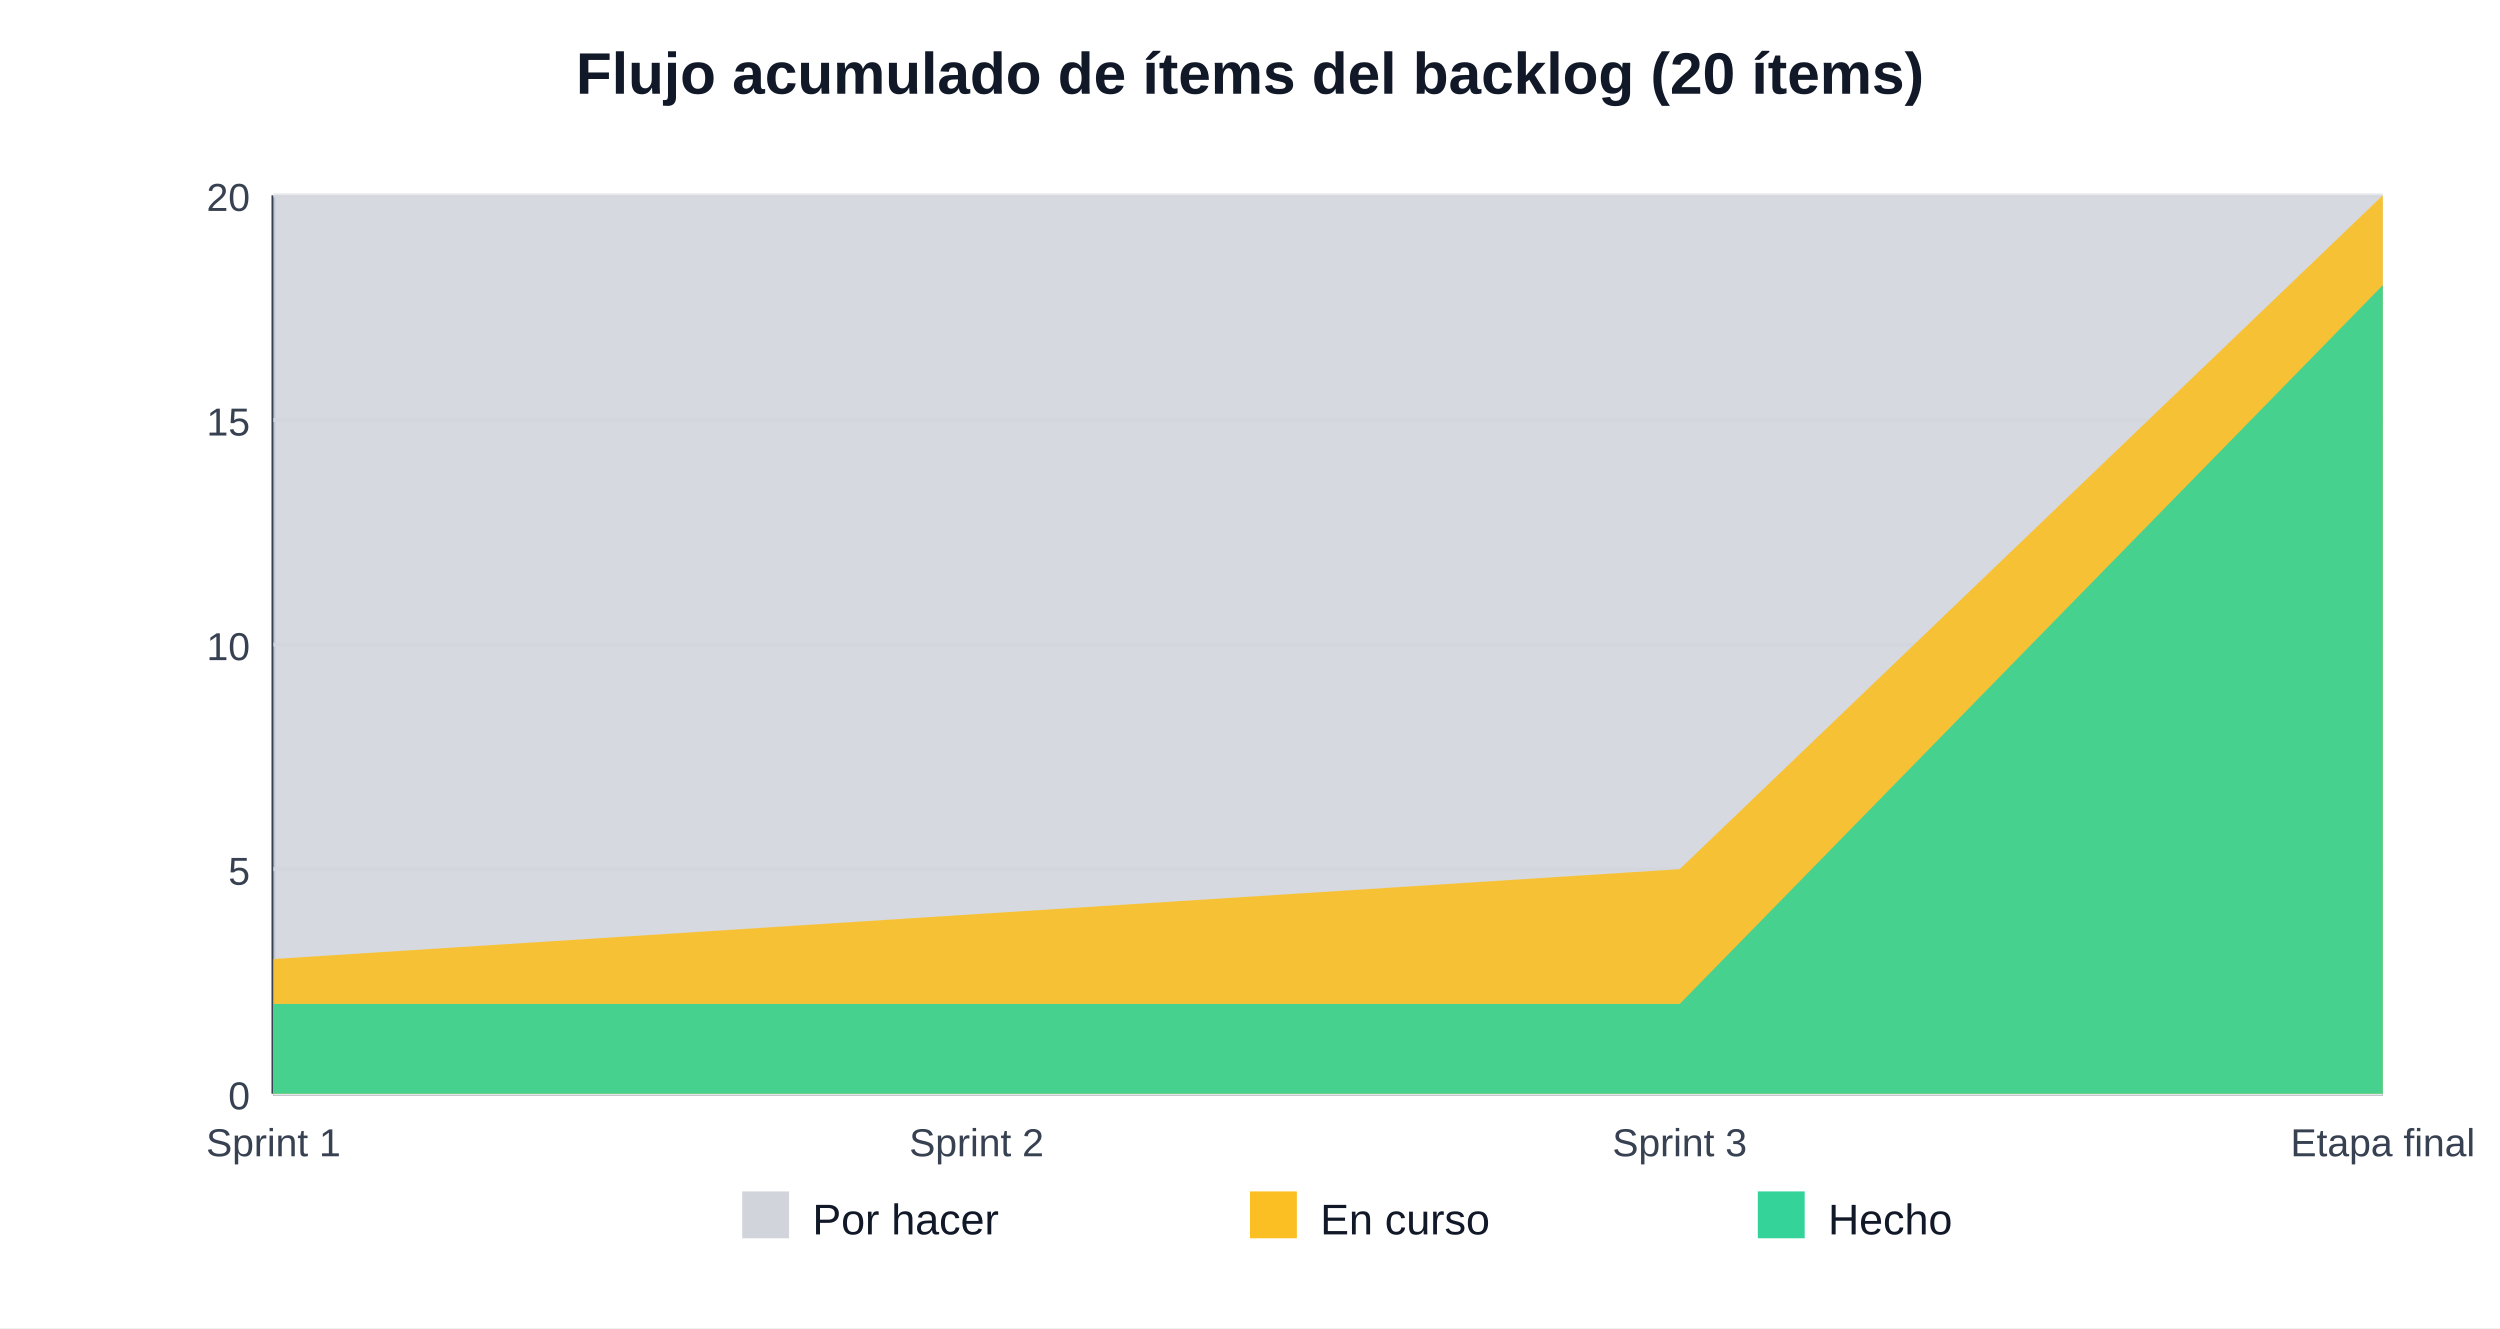
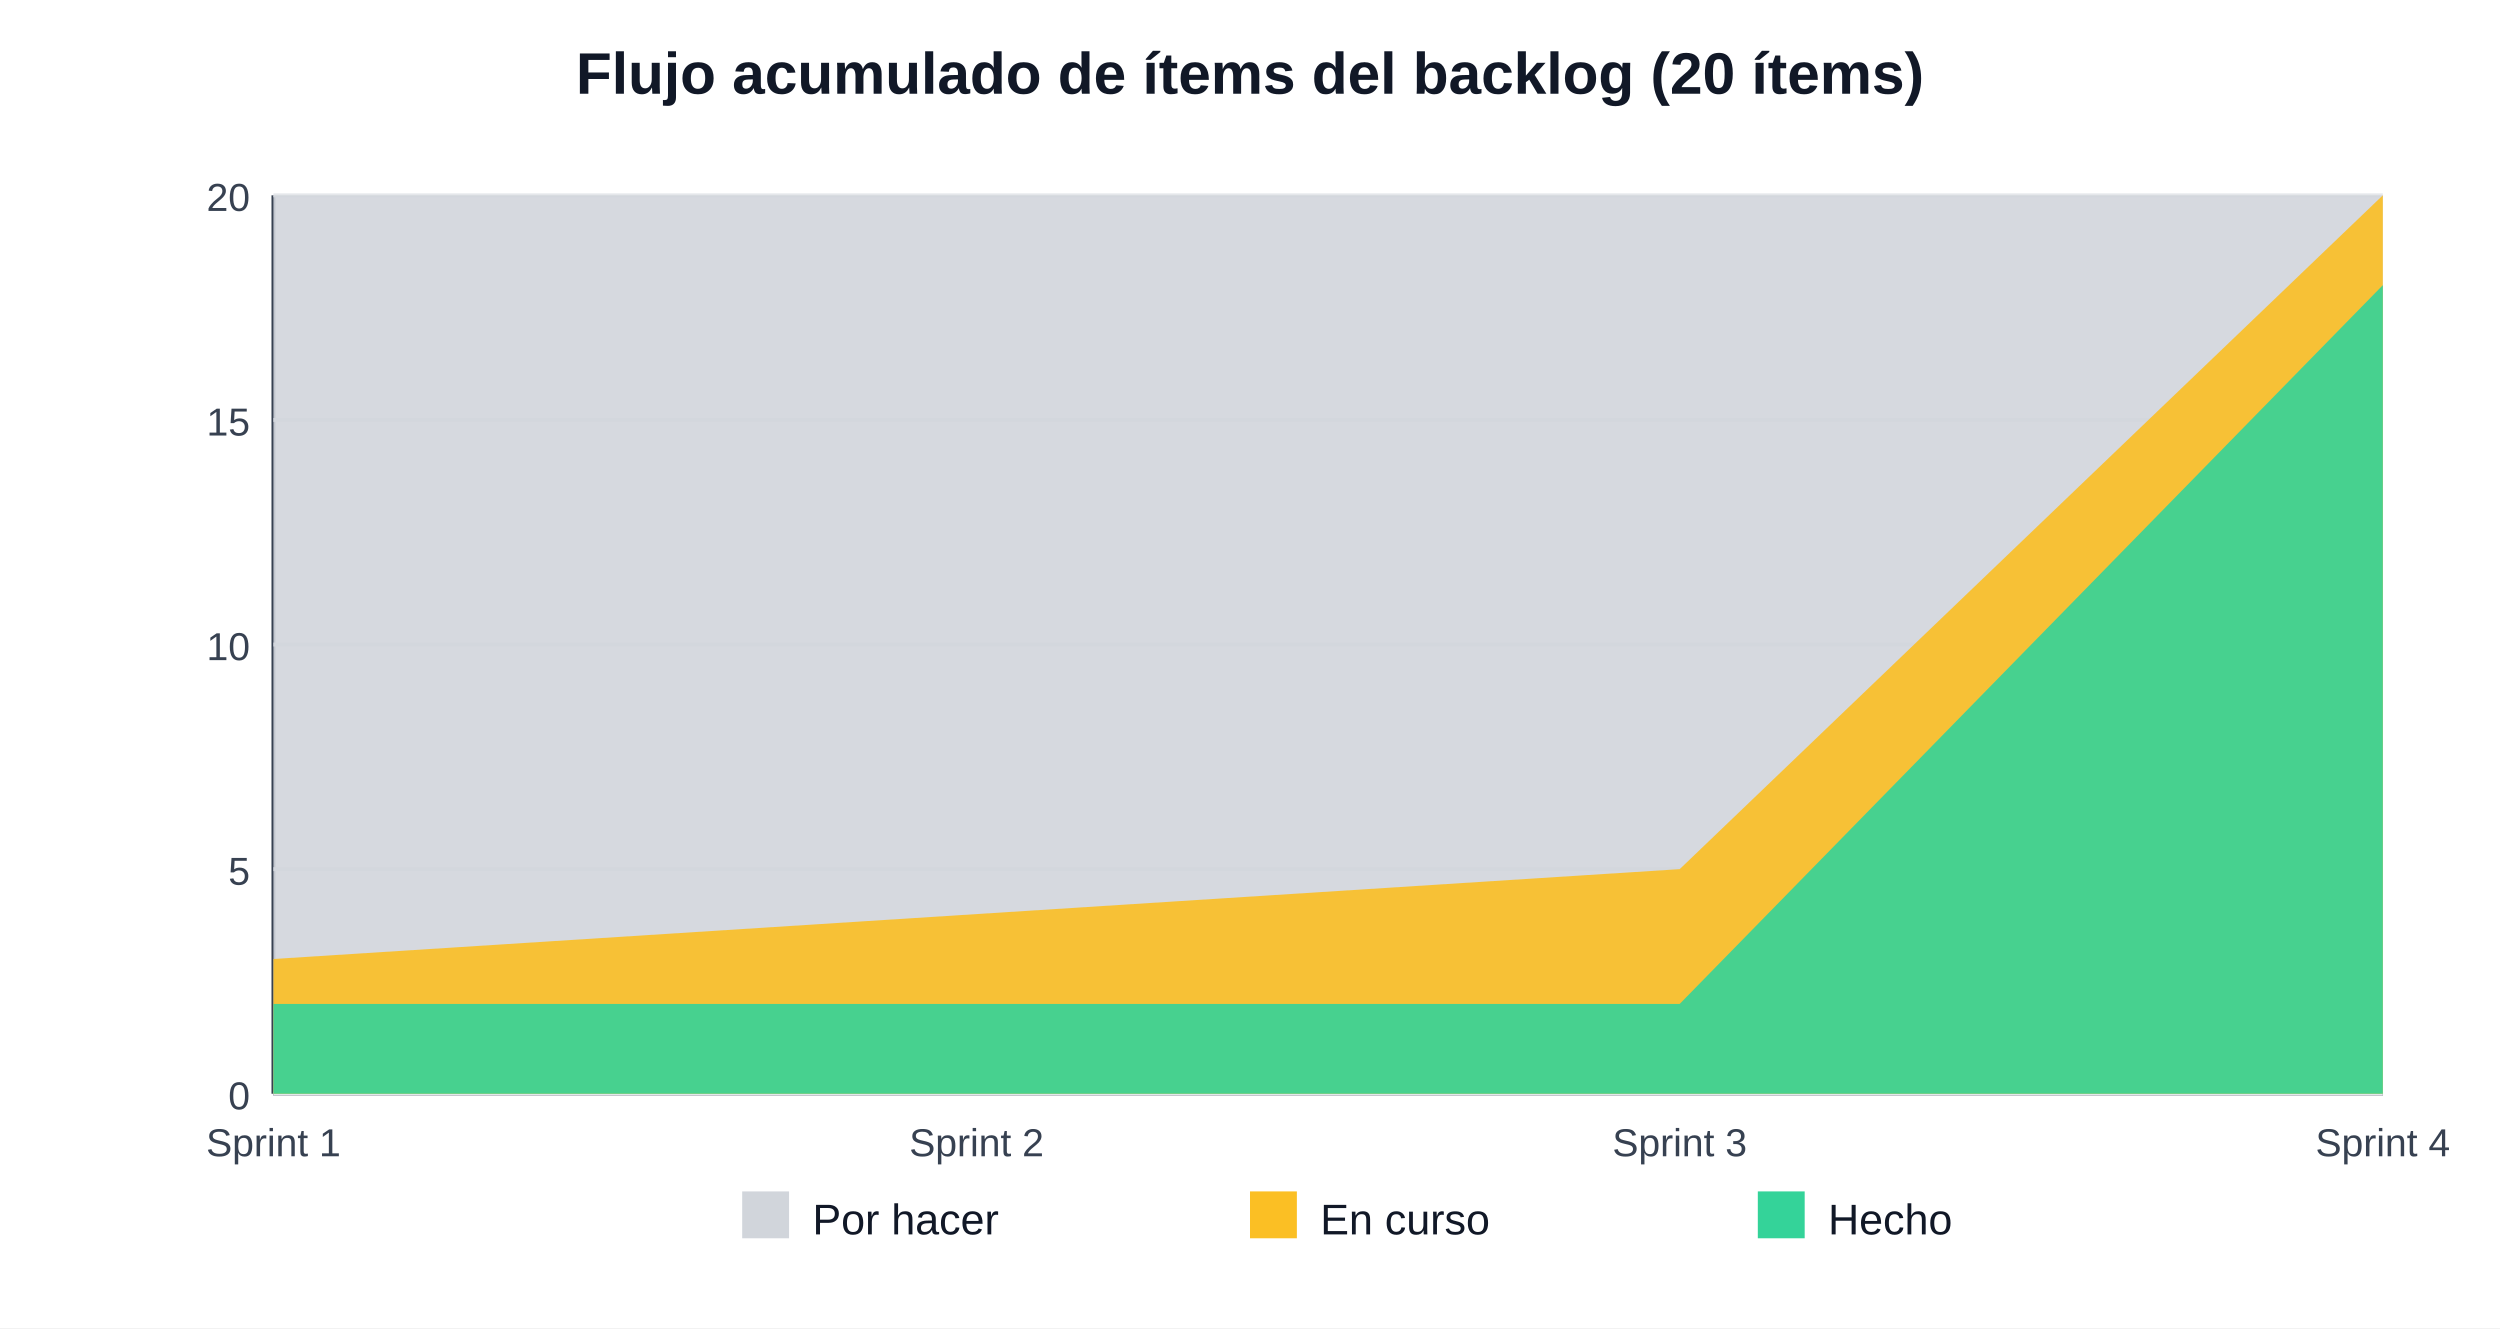
<svg xmlns="http://www.w3.org/2000/svg" viewBox="0 0 640 340" width="640" height="340" font-family="Arial, sans-serif" role="img" aria-label="Flujo acumulado de ítems del backlog (20 ítems)">
  <rect width="640" height="340" fill="#ffffff" />
  <text x="320.0" y="24" text-anchor="middle" font-size="15" font-weight="bold" fill="#111827">Flujo acumulado de ítems del backlog (20 ítems)</text>
  <line x1="70" y1="280" x2="610" y2="280" stroke="#374151" />
  <line x1="70" y1="50" x2="70" y2="280" stroke="#374151" />
  <line x1="70" y1="280.0" x2="610" y2="280.0" stroke="#e5e7eb" />
  <text x="64" y="284.0" text-anchor="end" font-size="10" fill="#374151">0</text>
  <line x1="70" y1="222.5" x2="610" y2="222.5" stroke="#e5e7eb" />
  <text x="64" y="226.5" text-anchor="end" font-size="10" fill="#374151">5</text>
  <line x1="70" y1="165.0" x2="610" y2="165.0" stroke="#e5e7eb" />
  <text x="64" y="169.0" text-anchor="end" font-size="10" fill="#374151">10</text>
  <line x1="70" y1="107.5" x2="610" y2="107.5" stroke="#e5e7eb" />
  <text x="64" y="111.5" text-anchor="end" font-size="10" fill="#374151">15</text>
  <line x1="70" y1="50.0" x2="610" y2="50.0" stroke="#e5e7eb" />
  <text x="64" y="54.0" text-anchor="end" font-size="10" fill="#374151">20</text>
  <text x="70.0" y="296" text-anchor="middle" font-size="10" fill="#374151">Sprint 1</text>
  <text x="250.0" y="296" text-anchor="middle" font-size="10" fill="#374151">Sprint 2</text>
  <text x="430.0" y="296" text-anchor="middle" font-size="10" fill="#374151">Sprint 3</text>
-   <text x="610.0" y="296" text-anchor="middle" font-size="10" fill="#374151">Etapa final</text>
+   <text x="610.0" y="296" text-anchor="middle" font-size="10" fill="#374151">Sprint 4</text>
  <polygon points="70.0,50.0 250.0,50.0 430.0,50.0 610.0,50.0 610.0,280.0 70.0,280.0" fill="#d1d5db" opacity="0.9" />
  <polygon points="70.0,245.5 250.0,234.0 430.0,222.5 610.0,50.0 610.0,280.0 70.0,280.0" fill="#fbbf24" opacity="0.9" />
  <polygon points="70.0,257.0 250.0,257.0 430.0,257.0 610.0,73.0 610.0,280.0 70.0,280.0" fill="#34d399" opacity="0.9" />
  <rect x="190" y="305" width="12" height="12" fill="#d1d5db" />
  <text x="208" y="316" font-size="11" fill="#111827">Por hacer</text>
  <rect x="320" y="305" width="12" height="12" fill="#fbbf24" />
  <text x="338" y="316" font-size="11" fill="#111827">En curso</text>
  <rect x="450" y="305" width="12" height="12" fill="#34d399" />
  <text x="468" y="316" font-size="11" fill="#111827">Hecho</text>
</svg>
